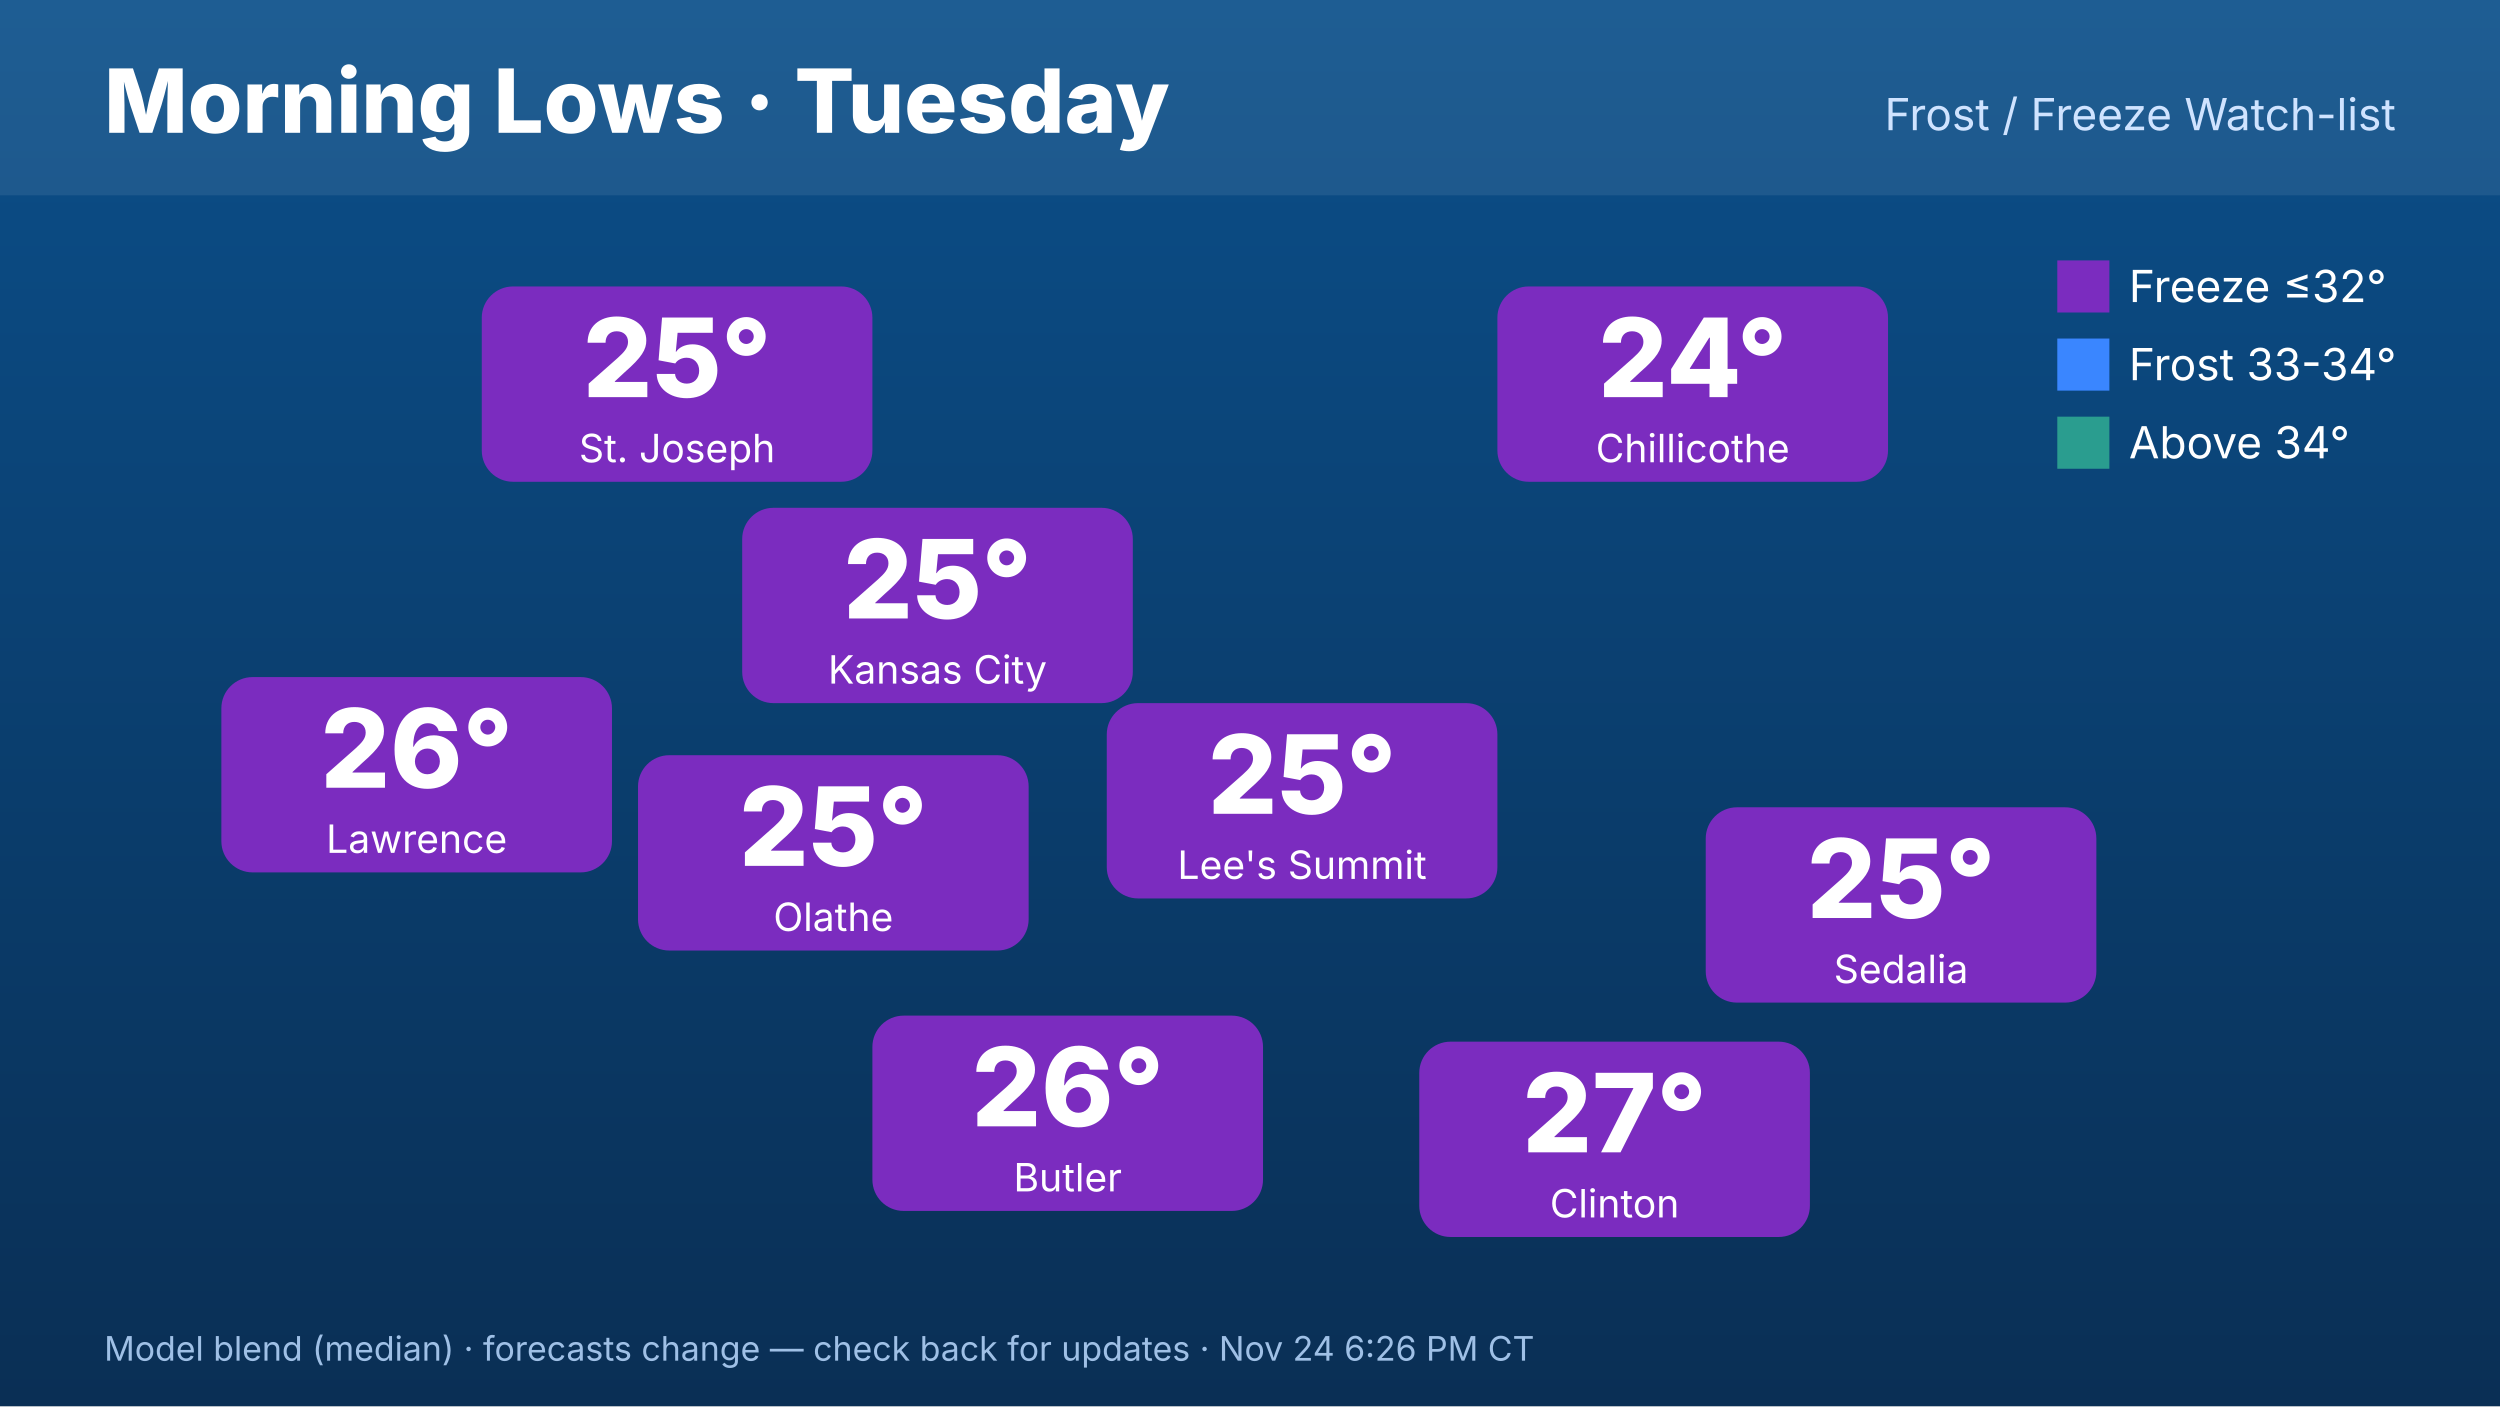
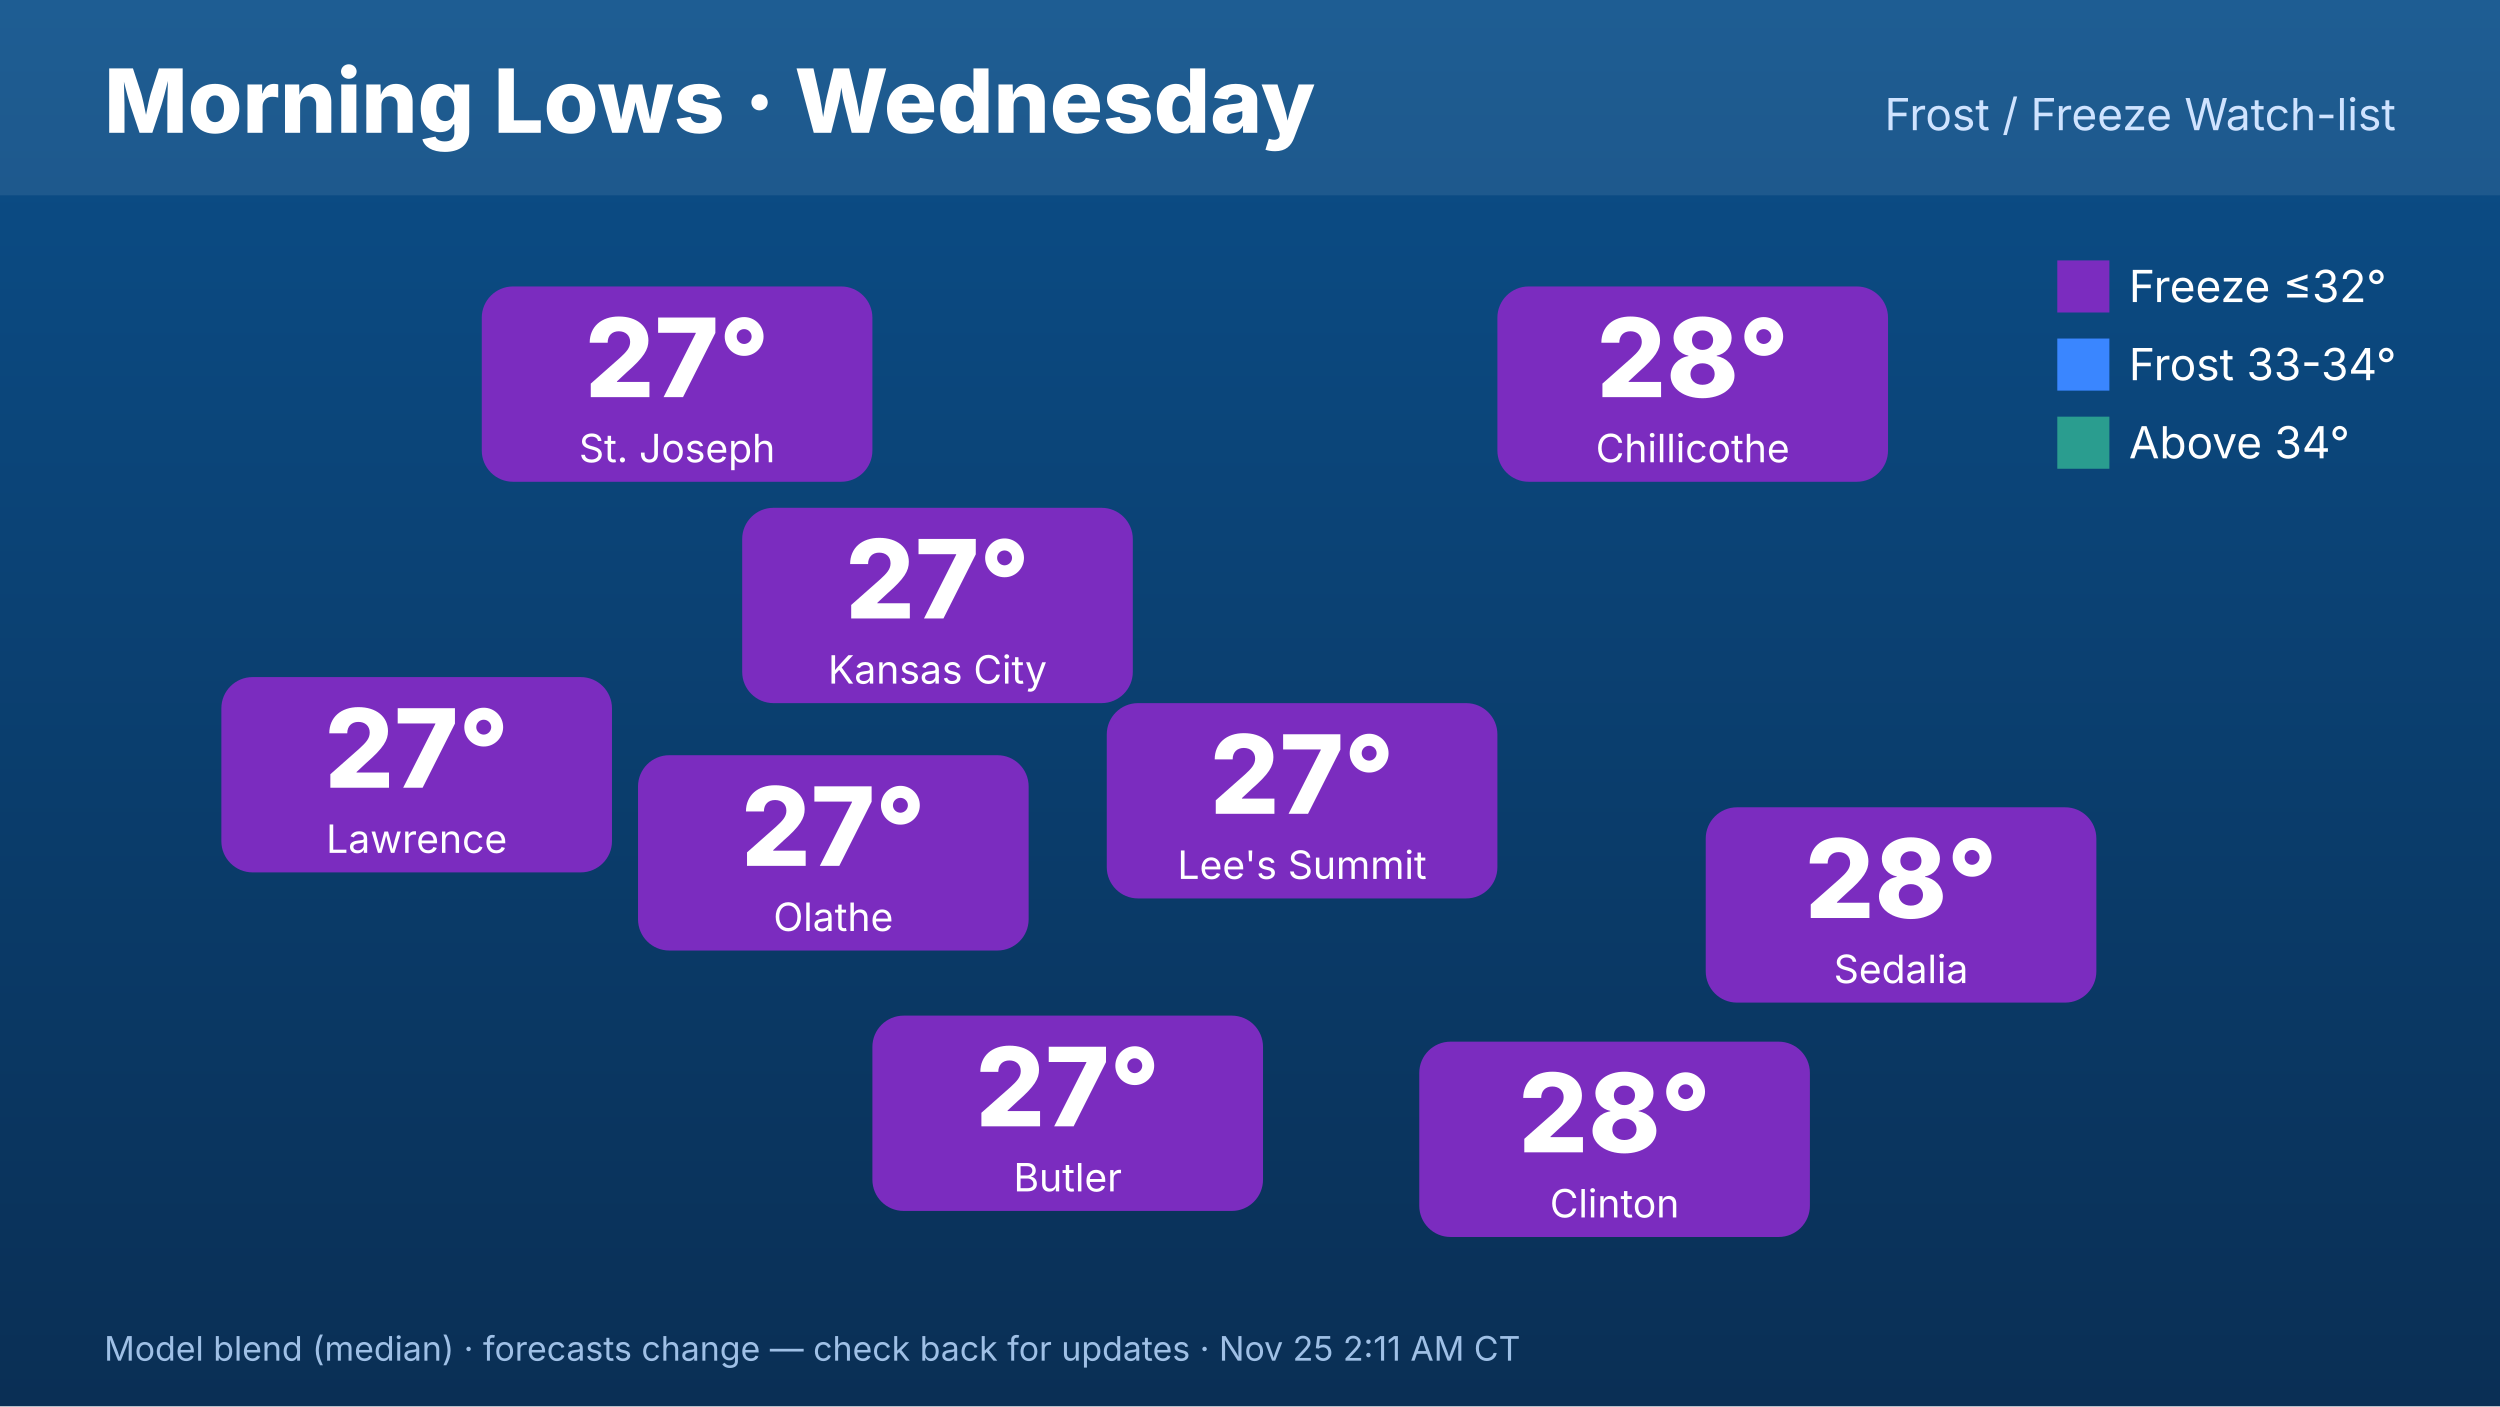
<svg xmlns="http://www.w3.org/2000/svg" width="1920" height="1080" viewBox="0 0 1920 1080" font-family="Inter,Helvetica,Arial,sans-serif">
  <defs>
    <linearGradient id="bg" x1="0" y1="0" x2="0" y2="1">
      <stop offset="0" stop-color="#0b4f8a" />
      <stop offset="1" stop-color="#0a2f55" />
    </linearGradient>
  </defs>
  <rect width="1920" height="1080" fill="url(#bg)" />
  <rect x="0" y="0" width="1920" height="150" fill="#ffffff" opacity=".08" />
-   <text x="80" y="102" font-size="68" font-weight="800" fill="#fff">Morning Lows · Tuesday</text>
+   <text x="80" y="102" font-size="68" font-weight="800" fill="#fff">Morning Lows · Wednesday</text>
  <text x="1840" y="100" font-size="34" fill="#cfe3ff" text-anchor="end">Frost / Freeze Watch-list</text>
  <rect x="570" y="390" width="300" height="150" rx="24" fill="#7b2cbf" />
-   <text x="720" y="475" font-size="84" font-weight="800" fill="#fff" text-anchor="middle">25°</text>
+   <text x="720" y="475" font-size="84" font-weight="800" fill="#fff" text-anchor="middle">27°</text>
  <text x="720" y="525" font-size="30" fill="#fff" text-anchor="middle">Kansas City</text>
  <rect x="370" y="220" width="300" height="150" rx="24" fill="#7b2cbf" />
-   <text x="520" y="305" font-size="84" font-weight="800" fill="#fff" text-anchor="middle">25°</text>
+   <text x="520" y="305" font-size="84" font-weight="800" fill="#fff" text-anchor="middle">27°</text>
  <text x="520" y="355" font-size="30" fill="#fff" text-anchor="middle">St. Joseph</text>
  <rect x="170" y="520" width="300" height="150" rx="24" fill="#7b2cbf" />
-   <text x="320" y="605" font-size="84" font-weight="800" fill="#fff" text-anchor="middle">26°</text>
+   <text x="320" y="605" font-size="84" font-weight="800" fill="#fff" text-anchor="middle">27°</text>
  <text x="320" y="655" font-size="30" fill="#fff" text-anchor="middle">Lawrence</text>
  <rect x="1150" y="220" width="300" height="150" rx="24" fill="#7b2cbf" />
-   <text x="1300" y="305" font-size="84" font-weight="800" fill="#fff" text-anchor="middle">24°</text>
+   <text x="1300" y="305" font-size="84" font-weight="800" fill="#fff" text-anchor="middle">28°</text>
  <text x="1300" y="355" font-size="30" fill="#fff" text-anchor="middle">Chillicothe</text>
  <rect x="1310" y="620" width="300" height="150" rx="24" fill="#7b2cbf" />
-   <text x="1460" y="705" font-size="84" font-weight="800" fill="#fff" text-anchor="middle">25°</text>
+   <text x="1460" y="705" font-size="84" font-weight="800" fill="#fff" text-anchor="middle">28°</text>
  <text x="1460" y="755" font-size="30" fill="#fff" text-anchor="middle">Sedalia</text>
  <rect x="1090" y="800" width="300" height="150" rx="24" fill="#7b2cbf" />
-   <text x="1240" y="885" font-size="84" font-weight="800" fill="#fff" text-anchor="middle">27°</text>
+   <text x="1240" y="885" font-size="84" font-weight="800" fill="#fff" text-anchor="middle">28°</text>
  <text x="1240" y="935" font-size="30" fill="#fff" text-anchor="middle">Clinton</text>
  <rect x="670" y="780" width="300" height="150" rx="24" fill="#7b2cbf" />
-   <text x="820" y="865" font-size="84" font-weight="800" fill="#fff" text-anchor="middle">26°</text>
+   <text x="820" y="865" font-size="84" font-weight="800" fill="#fff" text-anchor="middle">27°</text>
  <text x="820" y="915" font-size="30" fill="#fff" text-anchor="middle">Butler</text>
  <rect x="490" y="580" width="300" height="150" rx="24" fill="#7b2cbf" />
-   <text x="640" y="665" font-size="84" font-weight="800" fill="#fff" text-anchor="middle">25°</text>
+   <text x="640" y="665" font-size="84" font-weight="800" fill="#fff" text-anchor="middle">27°</text>
  <text x="640" y="715" font-size="30" fill="#fff" text-anchor="middle">Olathe</text>
  <rect x="850" y="540" width="300" height="150" rx="24" fill="#7b2cbf" />
-   <text x="1000" y="625" font-size="84" font-weight="800" fill="#fff" text-anchor="middle">25°</text>
+   <text x="1000" y="625" font-size="84" font-weight="800" fill="#fff" text-anchor="middle">27°</text>
  <text x="1000" y="675" font-size="30" fill="#fff" text-anchor="middle">Lee's Summit</text>
  <g font-size="34" fill="#fff">
    <rect x="1580" y="200" width="40" height="40" fill="#7b2cbf" />
    <text x="1635" y="232">Freeze ≤32°</text>
    <rect x="1580" y="260" width="40" height="40" fill="#3a86ff" />
    <text x="1635" y="292">Frost 33-34°</text>
    <rect x="1580" y="320" width="40" height="40" fill="#2a9d8f" />
    <text x="1635" y="352">Above 34°</text>
  </g>
-   <text x="80" y="1045" font-size="26" fill="#9fc0e6">Model blend (median) · forecasts change — check back for updates · Nov 24 6:26 PM CT</text>
+   <text x="80" y="1045" font-size="26" fill="#9fc0e6">Model blend (median) · forecasts change — check back for updates · Nov 25 2:11 AM CT</text>
</svg>
